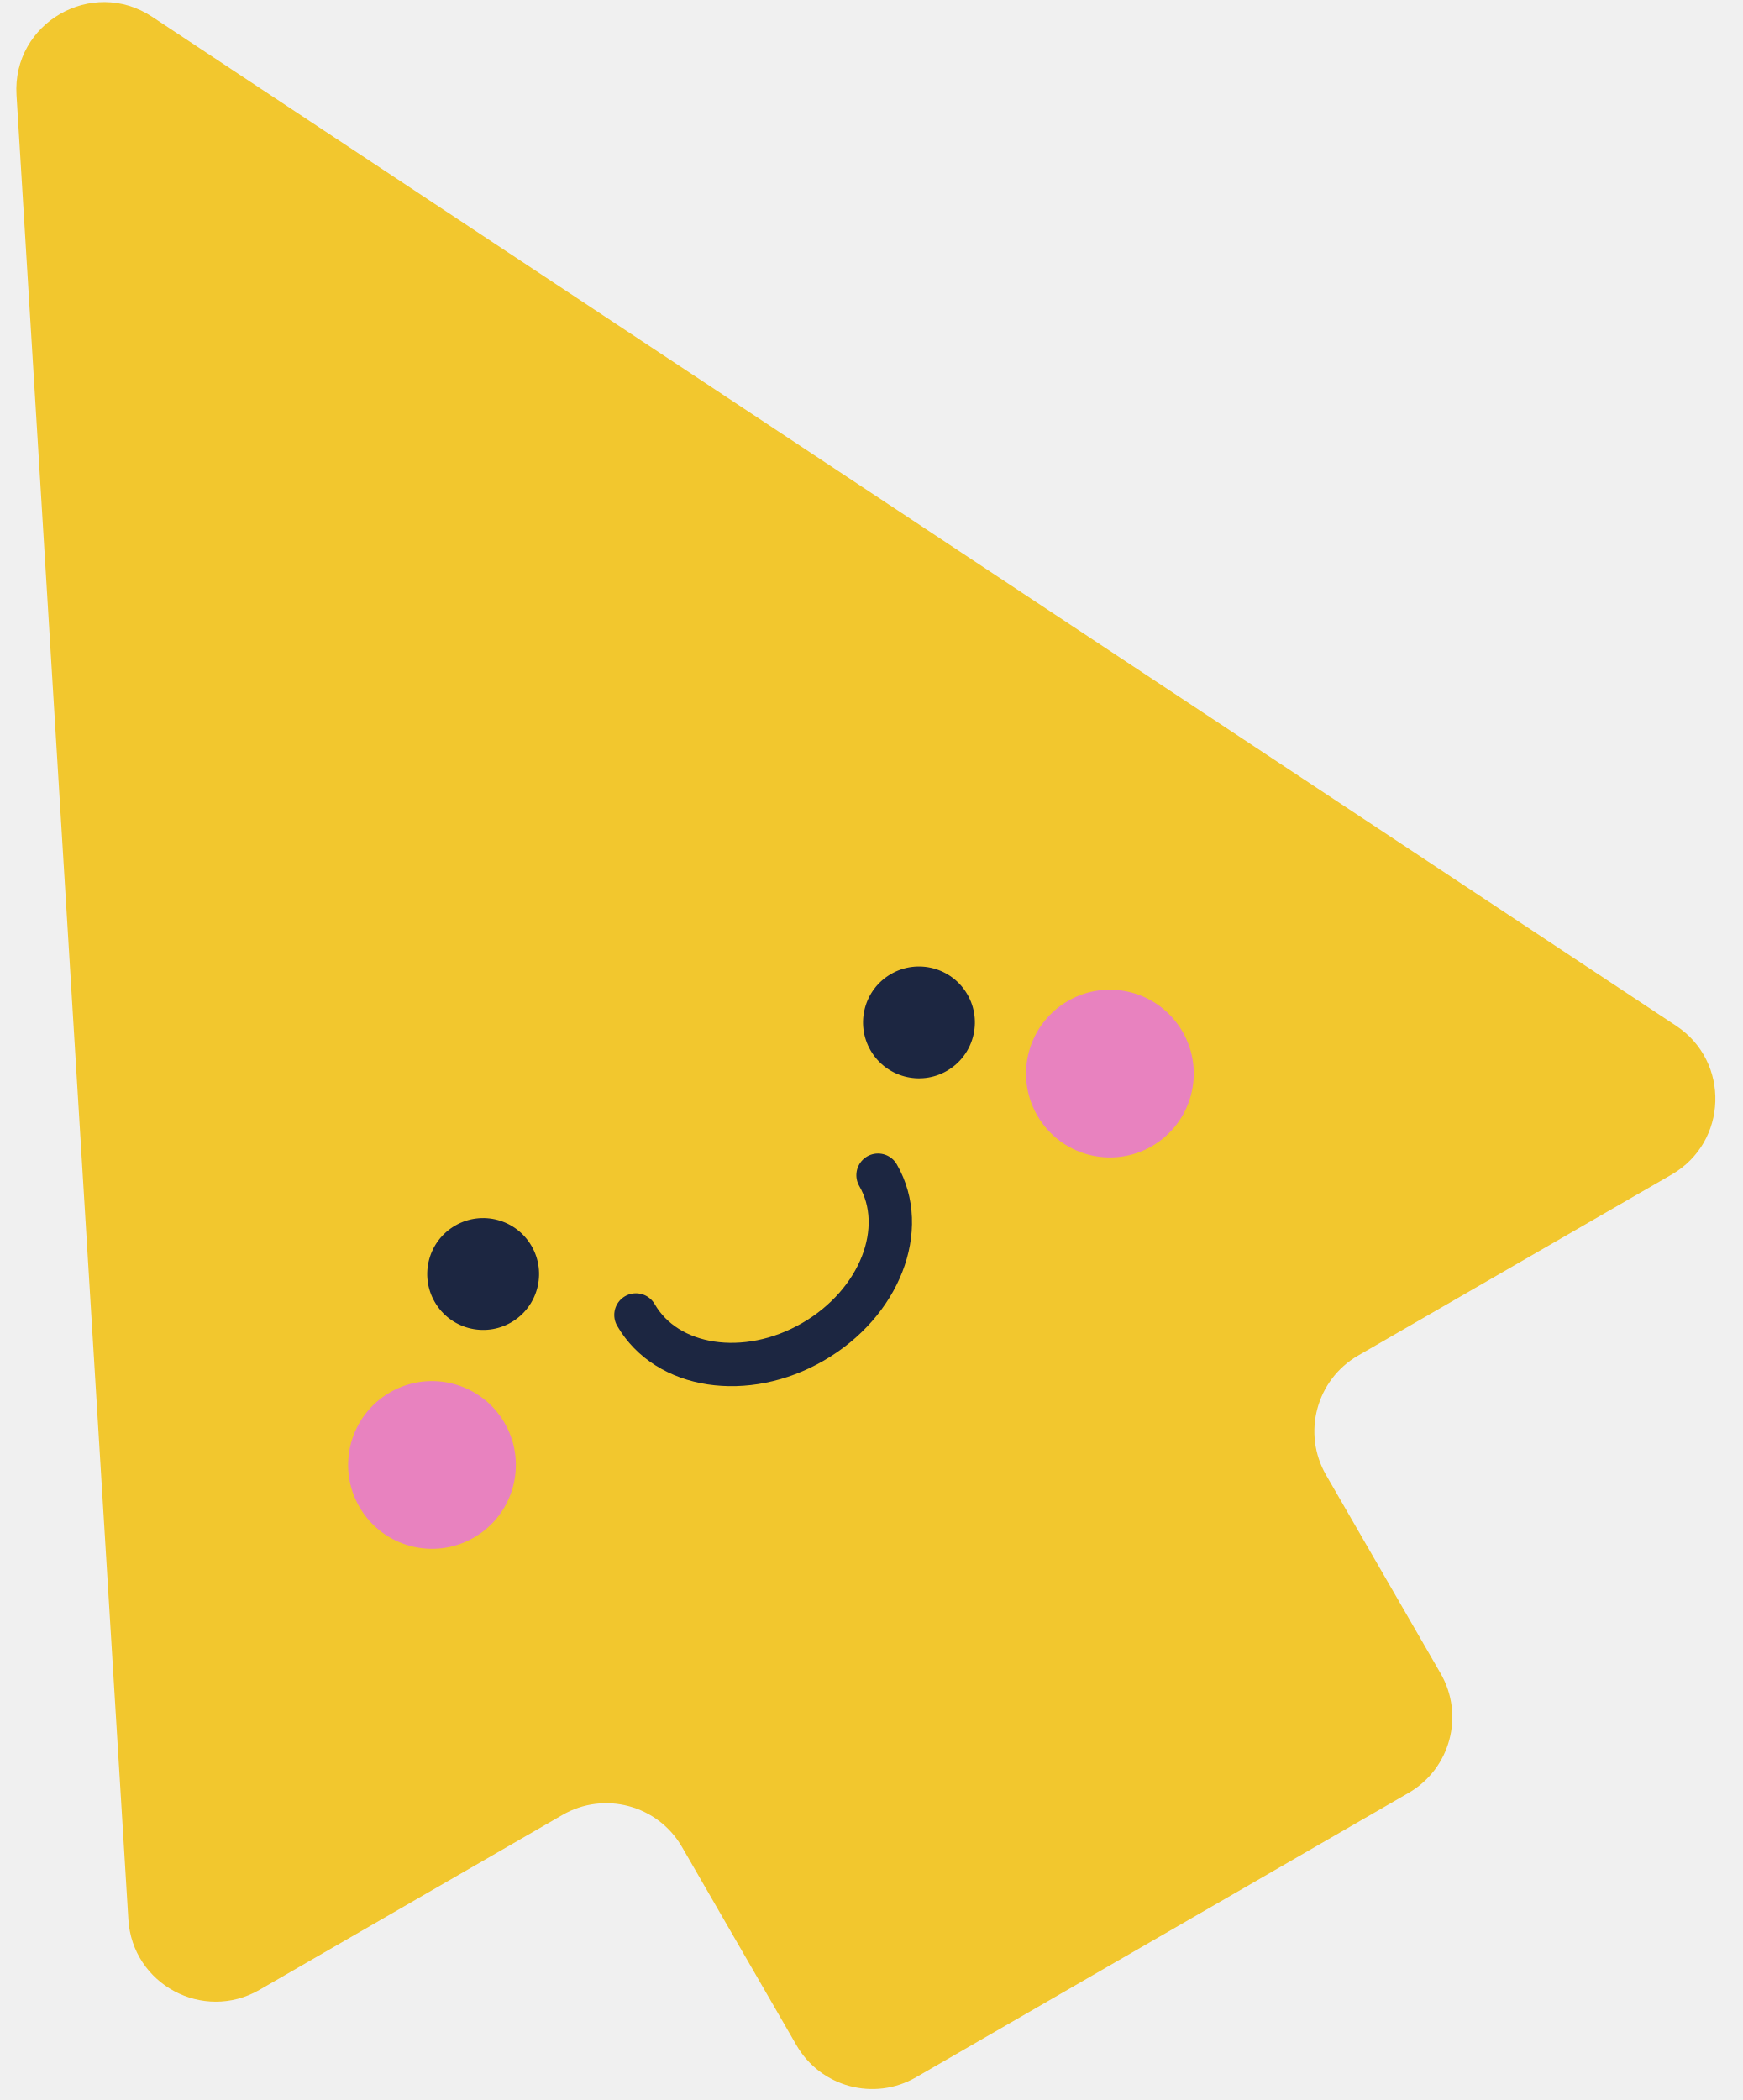
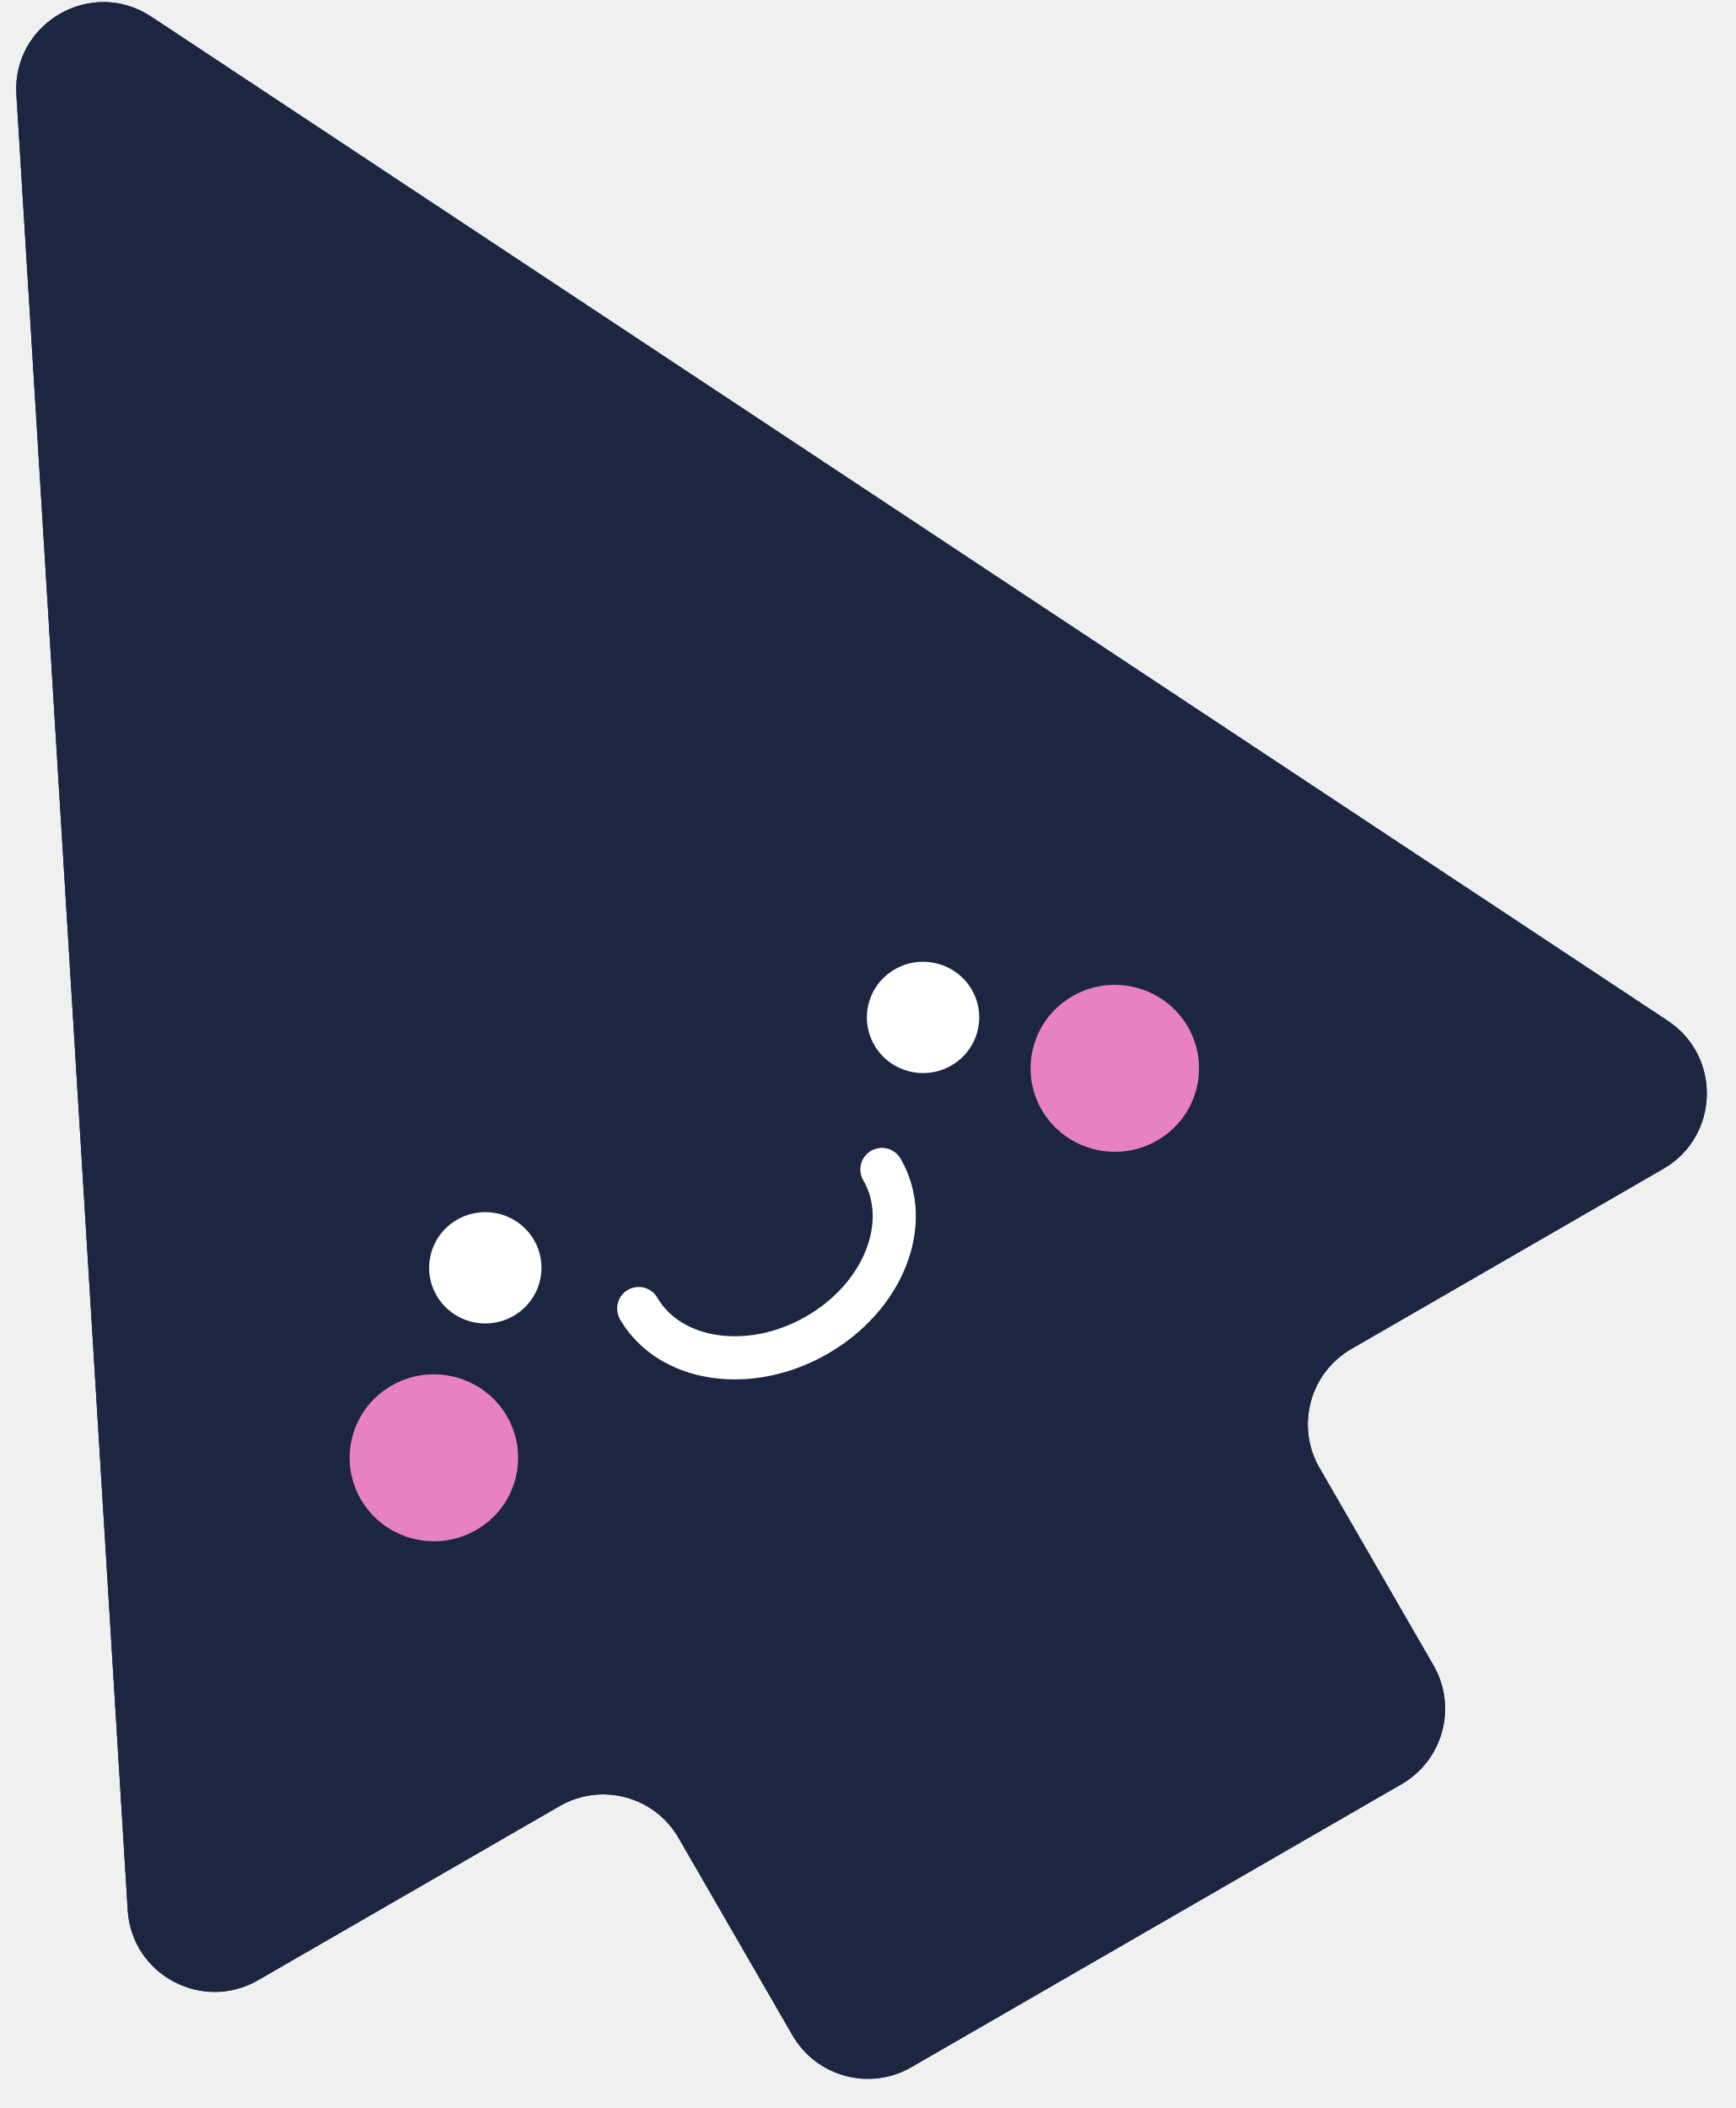
- <svg xmlns="http://www.w3.org/2000/svg" width="78" height="94" viewBox="0 0 78 94" fill="none">
+ <svg xmlns="http://www.w3.org/2000/svg" width="56" height="68" viewBox="0 0 56 68" fill="none">
  <g clip-path="url(#clip0)">
-     <path fill-rule="evenodd" clip-rule="evenodd" d="M74.825 52.576C77.344 51.121 77.455 47.524 75.029 45.918L6.811 0.751C4.116 -1.033 0.542 1.03 0.739 4.256L5.746 85.918C5.924 88.822 9.094 90.525 11.614 89.07L25.177 81.24C27.05 80.158 29.446 80.8 30.527 82.673L35.652 91.549C36.733 93.423 39.129 94.065 41.002 92.983L63.05 80.254C64.923 79.172 65.565 76.777 64.483 74.904L59.359 66.028C58.277 64.154 58.919 61.759 60.792 60.677L74.825 52.576Z" fill="#F2C72E" />
-     <ellipse cx="49.681" cy="48.055" rx="3.754" ry="3.754" transform="rotate(-30 49.6809 48.0552)" fill="#E882BF" />
-     <ellipse cx="19.337" cy="65.574" rx="3.754" ry="3.754" transform="rotate(-30 19.3372 65.5743)" fill="#E882BF" />
-     <path d="M39.302 52.603C40.684 54.997 39.379 58.339 36.386 60.066C33.394 61.794 29.847 61.254 28.465 58.86" stroke="#1C2641" stroke-width="1.94" stroke-linecap="round" />
-     <ellipse cx="41.135" cy="45.765" rx="2.503" ry="2.503" transform="rotate(-30 41.1346 45.7652)" fill="#1C2641" />
-     <circle cx="21.627" cy="57.027" r="2.503" transform="rotate(-30 21.6268 57.0274)" fill="#1C2641" />
+     <mask id="path-1-inside-1" fill="white">
+       <path fill-rule="evenodd" clip-rule="evenodd" d="M53.659 37.704C55.466 36.661 55.545 34.082 53.805 32.93L4.883 0.539C2.951 -0.741 0.387 0.739 0.529 3.053L4.12 61.616C4.247 63.698 6.521 64.919 8.328 63.876L18.055 58.26C19.398 57.485 21.116 57.945 21.891 59.288L25.566 65.654C26.342 66.997 28.06 67.458 29.403 66.682L45.215 57.553C46.558 56.778 47.018 55.06 46.243 53.717L42.568 47.351C41.792 46.008 42.252 44.29 43.596 43.514L53.659 37.704Z" />
+     </mask>
+     <path fill-rule="evenodd" clip-rule="evenodd" d="M53.659 37.704C55.466 36.661 55.545 34.082 53.805 32.93L4.883 0.539C2.951 -0.741 0.387 0.739 0.529 3.053L4.12 61.616C4.247 63.698 6.521 64.919 8.328 63.876L18.055 58.26C19.398 57.485 21.116 57.945 21.891 59.288L25.566 65.654C26.342 66.997 28.06 67.458 29.403 66.682L45.215 57.553C46.558 56.778 47.018 55.06 46.243 53.717L42.568 47.351C41.792 46.008 42.252 44.29 43.596 43.514L53.659 37.704Z" fill="#1C2641" />
+     <path d="M43.596 43.514L42.596 41.782L43.596 43.514ZM45.215 57.553L44.215 55.821L45.215 57.553ZM29.403 66.682L30.403 68.414L29.403 66.682ZM4.12 61.616L2.124 61.738L4.12 61.616ZM53.659 37.704L52.659 35.972L53.659 37.704ZM4.883 0.539L3.779 2.206L4.883 0.539ZM0.529 3.053L-1.467 3.175L0.529 3.053ZM3.779 2.206L52.701 34.597L54.909 31.262L5.987 -1.129L3.779 2.206ZM6.116 61.493L2.525 2.93L-1.467 3.175L2.124 61.738L6.116 61.493ZM17.055 56.528L7.328 62.144L9.328 65.608L19.055 59.992L17.055 56.528ZM27.299 64.654L23.623 58.288L20.159 60.288L23.834 66.654L27.299 64.654ZM44.215 55.821L28.403 64.95L30.403 68.414L46.215 59.285L44.215 55.821ZM40.835 48.351L44.511 54.717L47.975 52.717L44.3 46.351L40.835 48.351ZM52.659 35.972L42.596 41.782L44.596 45.246L54.659 39.436L52.659 35.972ZM44.3 46.351C44.076 45.964 44.209 45.47 44.596 45.246L42.596 41.782C40.296 43.11 39.508 46.051 40.835 48.351L44.3 46.351ZM46.215 59.285C48.514 57.958 49.303 55.017 47.975 52.717L44.511 54.717C44.734 55.103 44.601 55.598 44.215 55.821L46.215 59.285ZM23.834 66.654C25.162 68.954 28.103 69.742 30.403 68.414L28.403 64.95C28.017 65.173 27.522 65.041 27.299 64.654L23.834 66.654ZM19.055 59.992C19.441 59.769 19.936 59.902 20.159 60.288L23.623 58.288C22.296 55.989 19.355 55.2 17.055 56.528L19.055 59.992ZM2.124 61.738C2.342 65.303 6.234 67.394 9.328 65.608L7.328 62.144C6.807 62.444 6.153 62.093 6.116 61.493L2.124 61.738ZM52.701 34.597C53.202 34.929 53.179 35.672 52.659 35.972L54.659 39.436C57.752 37.65 57.888 33.234 54.909 31.262L52.701 34.597ZM5.987 -1.129C2.679 -3.32 -1.71 -0.786 -1.467 3.175L2.525 2.93C2.485 2.264 3.223 1.838 3.779 2.206L5.987 -1.129Z" fill="#1C2641" mask="url(#path-1-inside-1)" />
+     <ellipse rx="2.711" ry="2.699" transform="matrix(0.868058 -0.496463 0.503545 0.863969 35.9645 34.4625)" fill="#E882BF" />
+     <ellipse rx="2.711" ry="2.699" transform="matrix(0.868058 -0.496463 0.503545 0.863969 13.9977 47.0259)" fill="#E882BF" />
+     <path d="M28.451 37.724C29.452 39.441 28.506 41.837 26.34 43.076C24.174 44.315 21.606 43.928 20.605 42.211" stroke="white" stroke-width="1.391" stroke-linecap="round" />
+     <ellipse rx="1.808" ry="1.799" transform="matrix(0.868058 -0.496463 0.503545 0.863969 29.7787 32.82)" fill="white" />
+     <ellipse rx="1.808" ry="1.799" transform="matrix(0.868058 -0.496463 0.503545 0.863969 15.6566 40.8967)" fill="white" />
  </g>
  <defs>
    <clipPath id="clip0">
-       <rect width="77.354" height="94" fill="white" />
+       <rect width="56" height="68" fill="white" />
    </clipPath>
  </defs>
</svg>
